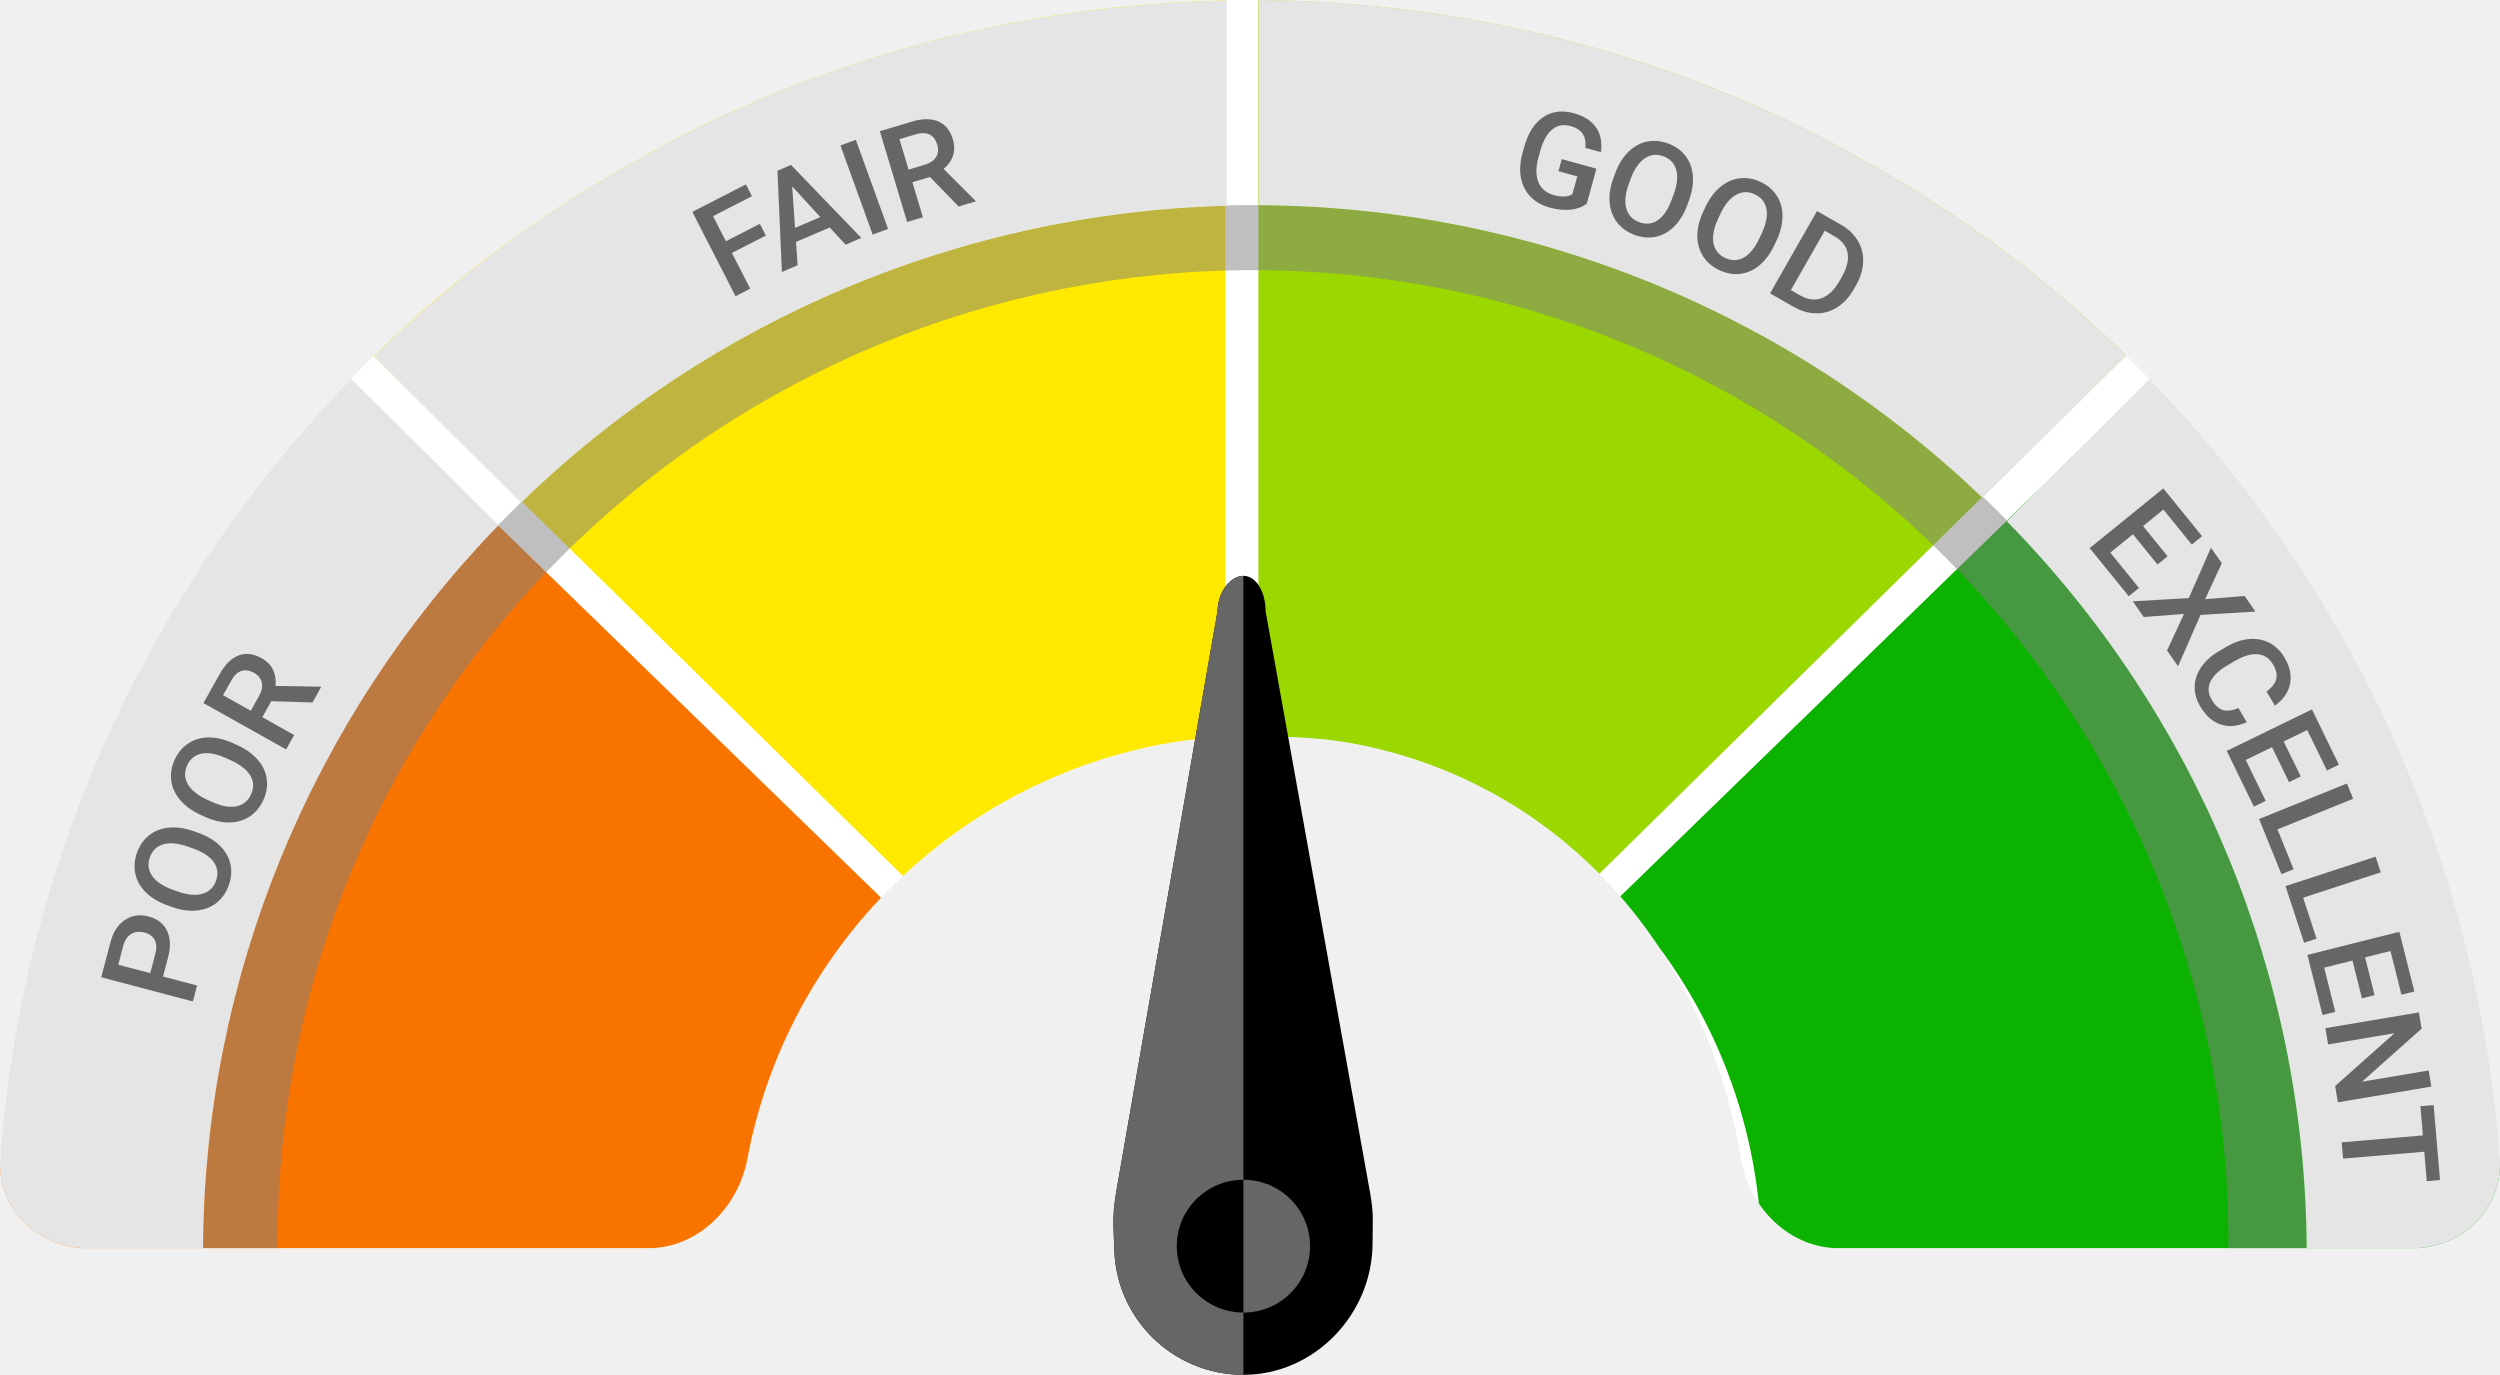
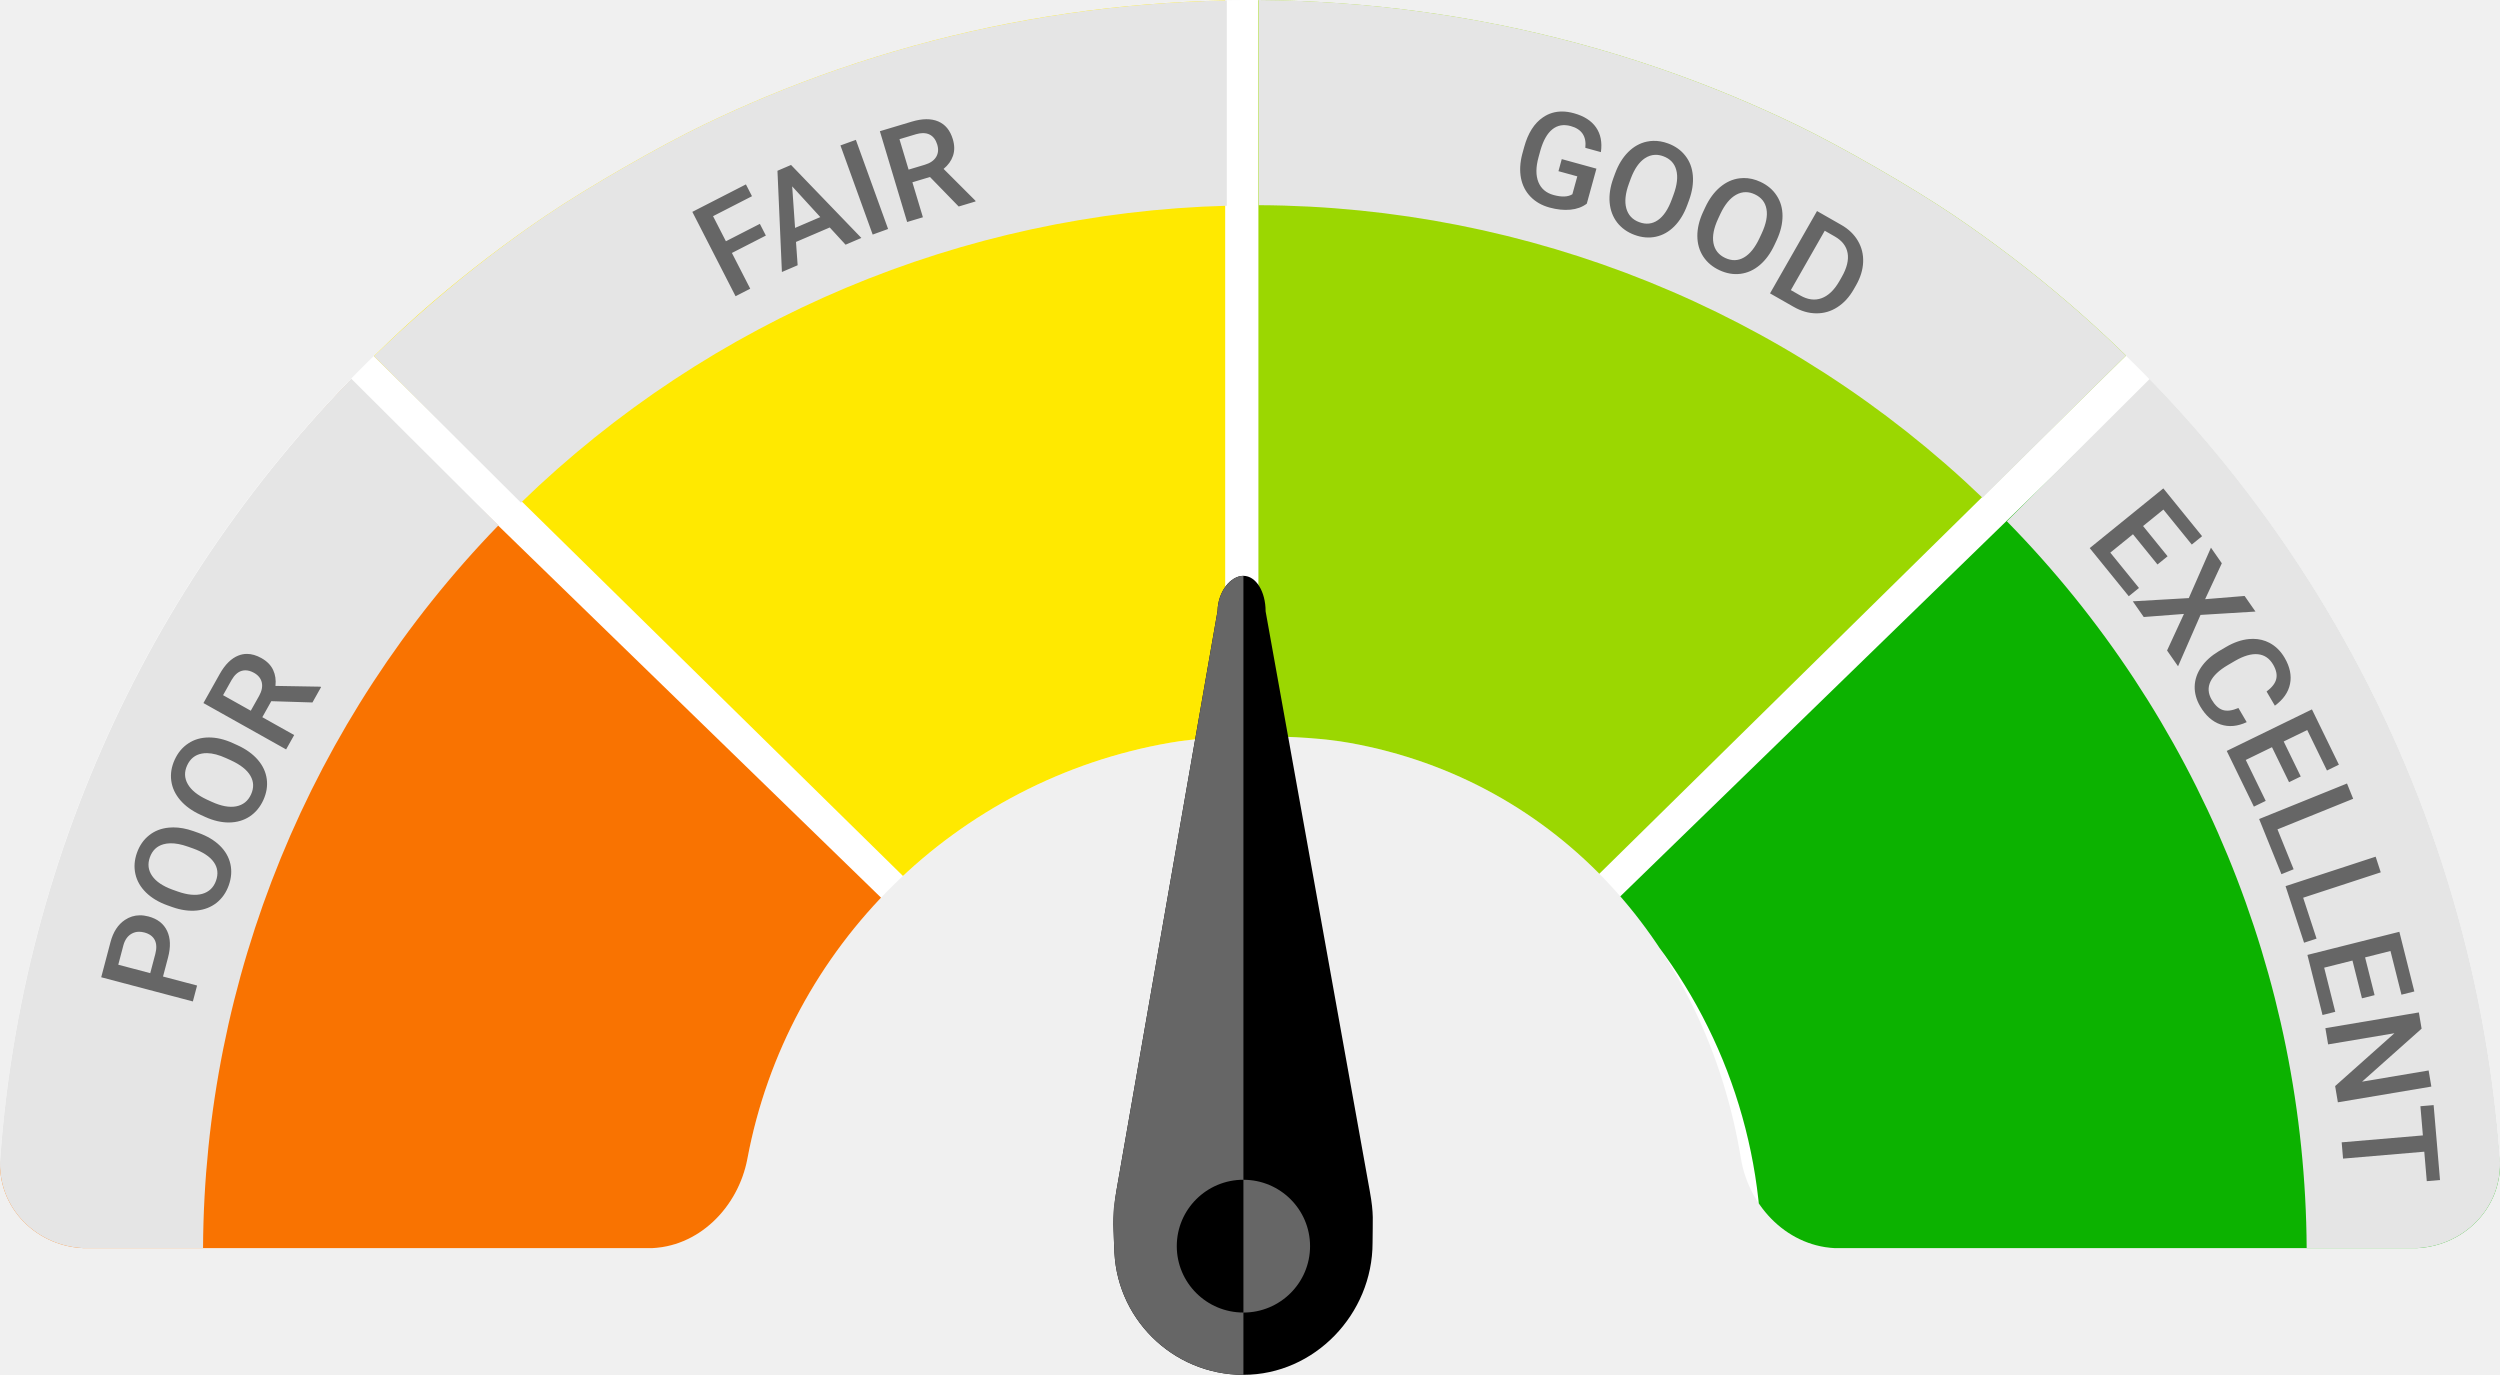
<svg xmlns="http://www.w3.org/2000/svg" width="400" height="220" version="1.1" viewBox="0 0 105.83 58.208">
  <defs>
    <clipPath id="a">
      <path d="m23.149 9.099c-13.438 9.074-21.972 23.8-23.14 39.93-0.152 2.101 1.577 3.812 3.692 3.812h23.734c2.115 0 3.816-1.723 4.204-3.792 1.684-8.986 8.844-16.036 17.883-17.606 2.081-0.362 5.541-0.367 7.62 7e-3 8.81 1.583 15.08 8.623 16.556 17.595 0.342 2.077 2.045 3.797 4.16 3.797h24.273c2.115 0 3.844-1.711 3.692-3.812-1.168-16.131-9.702-30.858-23.14-39.931-1.75-1.182-4.724-2.893-6.627-3.812-14.606-7.058-31.673-7.058-46.279 0-1.903 0.919-4.877 2.63-6.627 3.812z" fill="#0f0" stroke-linecap="round" stroke-width=".079" />
    </clipPath>
  </defs>
  <g clip-path="url(#a)">
    <path d="m52.914-0.002c-4.739 0-9.478 0.637-14.085 1.902-0.063 0.017-0.127 0.034-0.19 0.052-0.248 0.069-0.495 0.139-0.742 0.211-0.295 0.087-0.589 0.176-0.883 0.267-0.167 0.052-0.334 0.106-0.501 0.16-0.352 0.114-0.704 0.23-1.054 0.351-0.098 0.034-0.195 0.069-0.292 0.104-0.409 0.144-0.816 0.292-1.221 0.446-0.003 6.09e-4 -0.003 0.002-0.005 0.002-2.598 0.989-5.123 2.183-7.549 3.576-3.271 1.889-6.237 4.028-9 6.532-10.096 9.07-16.394 21.745-17.385 35.433-0.012 0.165-0.009 0.326 0.003 0.486-0.079 1.099-0.125 2.206-0.14 3.319l106.09 2.7e-5c-0.01-1.139-0.054-2.27-0.132-3.395 6e-3 -0.134 5e-3 -0.271-5e-3 -0.409-0.939-12.97-6.643-25.03-15.827-33.976l7e-3 -0.007c-3.204-3.156-6.665-5.732-10.563-7.984-4.145-2.38-8.575-4.179-13.168-5.367-0.054-0.014-0.108-0.029-0.162-0.042-0.403-0.103-0.807-0.2-1.212-0.294-0.124-0.029-0.247-0.057-0.371-0.084-0.37-0.082-0.741-0.162-1.113-0.237-0.152-0.031-0.304-0.059-0.456-0.088-0.273-0.052-0.547-0.103-0.821-0.151-0.25-0.044-0.5-0.085-0.75-0.126-0.217-0.035-0.433-0.069-0.651-0.101-0.418-0.062-0.837-0.118-1.257-0.171-0.07-0.009-0.14-0.018-0.21-0.027-0.007-7.93e-4 -0.013-0.001-0.02-0.002-0.277-0.033-0.554-0.064-0.832-0.093-1.829-0.19-3.665-0.289-5.501-0.289z" fill="#fff" stroke-width=".265" />
    <g stroke-width=".289">
      <path d="m14.799 16.135c-9.531 9.917-14.753 22.823-14.928 36.701h31.392c0.09-5.516 2.258-10.797 6.073-14.796z" fill="#f97301" />
      <path d="m51.864 0.02c-8.951 0.17-17.713 2.594-25.47 7.047-3.898 2.251-7.365 4.854-10.568 8.011l22.427 22.033c3.718-3.472 8.527-5.555 13.612-5.896z" fill="#ffe900" />
      <path d="m91.031 16.135c9.527 9.851 14.813 22.791 14.928 36.701h-31.392c-0.09-5.516-2.258-10.797-6.073-14.796z" fill="#0cb200" />
      <path d="m53.271 0.006v31.169c5.333 0.19 10.417 2.299 14.309 5.935l22.422-22.06c-3.204-3.156-6.665-5.732-10.563-7.984-7.962-4.572-16.979-7.006-26.168-7.061z" fill="#9bd701" />
    </g>
-     <path d="m53.118 8.681c-11.772 0.002-23.065 4.648-31.409 12.922-8.343 8.274-13.059 19.504-13.115 31.233h3.169c-0.004-0.087-0.007-0.173-0.01-0.26 0-10.911 4.35-21.375 12.094-29.09 7.744-7.715 18.246-12.049 29.198-12.049 10.951-3.7e-5 21.454 4.334 29.198 12.049 7.744 7.715 12.094 18.179 12.094 29.09-3e-3 0.087-0.006 0.173-0.01 0.26h3.321c-0.056-11.73-4.773-22.96-13.118-31.236-8.345-8.276-19.639-12.92-31.412-12.92z" fill="#808080" fill-opacity=".5" stroke-linecap="round" stroke-width=".079" />
    <path d="m53.286 0v8.686c11.439 0.052 22.391 4.479 30.636 12.384l6.079-6.018c-3.172-3.091-6.721-5.773-10.563-7.984-7.957-4.577-16.97-7.005-26.154-7.068zm-1.353 0.02c-8.97 0.166-17.759 2.574-25.538 7.048-3.9 2.243-7.431 4.951-10.568 8.011l6.225 6.202c8.026-7.793 18.696-12.272 29.881-12.571zm-37.062 16.013c-9.48 9.73-14.999 22.87-14.999 36.804h8.722c0.055-11.435 4.549-22.387 12.506-30.598zm76.125 0.014-6.042 6.019c8.076 8.228 12.627 19.261 12.693 30.768h8.313c-8.6e-4 -13.734-5.367-26.929-14.964-36.79z" fill="#e5e5e5" stroke-linecap="round" stroke-width=".079" />
    <path transform="matrix(.26458 0 0 .26458 -.0013636 0)" d="m249.96 17.842c-1.132-0.009-2.157 0.301-3.076 0.928-1.399 0.948-2.4 2.527-3.008 4.736l-0.316 1.145c-0.359 1.385-0.427 2.666-0.203 3.844 0.232 1.173 0.744 2.167 1.535 2.982 0.791 0.815 1.8 1.392 3.025 1.728 1.192 0.328 2.305 0.443 3.34 0.346s1.912-0.419 2.631-0.963l1.541-5.604-5.545-1.525-0.529 1.93 3.014 0.828-0.787 2.863c-0.711 0.438-1.717 0.478-3.016 0.121-1.185-0.326-1.994-1.016-2.424-2.07-0.422-1.059-0.415-2.381 0.02-3.961l0.309-1.125c0.456-1.581 1.092-2.699 1.906-3.353 0.822-0.66 1.803-0.833 2.941-0.52 1.761 0.484 2.539 1.644 2.336 3.482l2.492 0.686c0.222-1.567-0.037-2.882-0.773-3.949-0.737-1.067-1.918-1.824-3.545-2.272-0.651-0.179-1.274-0.273-1.867-0.277zm-101.76 1.232c-0.703 0.006-1.472 0.135-2.311 0.387l-5.109 1.533 4.363 14.527 2.523-0.758-1.682-5.598 2.814-0.846 4.594 4.723 2.703-0.812-0.039-0.129-5.08-5.076c0.732-0.604 1.232-1.302 1.502-2.094 0.274-0.8 0.266-1.685-0.025-2.656-0.427-1.423-1.209-2.374-2.346-2.852-0.568-0.239-1.205-0.356-1.908-0.35zm-0.553 2.227c0.419-0.007 0.787 0.071 1.105 0.236 0.573 0.292 0.977 0.827 1.211 1.605 0.224 0.745 0.162 1.406-0.188 1.982-0.351 0.569-0.953 0.981-1.805 1.236l-2.594 0.779-1.461-4.869 2.662-0.799c0.386-0.11 0.743-0.167 1.068-0.172zm-10.707 1.076-2.469 0.893 5.158 14.262 2.469-0.893-5.158-14.262zm127.59 0.162c-0.351 0.009-0.699 0.051-1.045 0.125-1.099 0.232-2.093 0.789-2.978 1.67-0.879 0.883-1.574 2.018-2.084 3.406l-0.295 0.803c-0.494 1.365-0.688 2.658-0.582 3.881 0.112 1.225 0.514 2.286 1.205 3.184 0.7 0.893 1.627 1.553 2.781 1.977 1.167 0.429 2.299 0.525 3.398 0.293 1.108-0.237 2.095-0.79 2.963-1.662 0.87-0.879 1.562-2.015 2.074-3.41l0.291-0.793c0.504-1.391 0.703-2.697 0.598-3.92-0.103-1.229-0.503-2.285-1.199-3.17-0.687-0.889-1.609-1.546-2.769-1.973-0.798-0.293-1.585-0.43-2.357-0.41zm0.338 2.234c0.409-0.007 0.829 0.069 1.264 0.229 1.095 0.402 1.786 1.133 2.07 2.191 0.291 1.061 0.146 2.382-0.434 3.959l-0.273 0.742c-0.589 1.603-1.335 2.714-2.234 3.33-0.893 0.619-1.887 0.727-2.982 0.324-1.082-0.398-1.771-1.136-2.07-2.215-0.292-1.077-0.151-2.397 0.424-3.961l0.301-0.82c0.576-1.527 1.316-2.599 2.223-3.213 0.543-0.367 1.115-0.556 1.713-0.566zm-138.3 1.619-2.174 0.932 0.711 16.197 2.519-1.08-0.264-3.731 5.4-2.314 2.531 2.756 2.527-1.082-11.252-11.678zm152.38 2.096c-0.211 0.003-0.422 0.018-0.633 0.045-1.115 0.139-2.151 0.61-3.107 1.412-0.951 0.806-1.738 1.88-2.363 3.221l-0.361 0.773c-0.607 1.318-0.91 2.591-0.908 3.818 0.008 1.23 0.319 2.321 0.932 3.273 0.622 0.949 1.492 1.683 2.606 2.203 1.127 0.526 2.247 0.719 3.361 0.58 1.124-0.142 2.155-0.61 3.094-1.406 0.941-0.802 1.725-1.878 2.353-3.225l0.357-0.764c0.619-1.343 0.928-2.628 0.926-3.856 7.8e-4 -1.233-0.309-2.32-0.928-3.26-0.61-0.943-1.474-1.677-2.594-2.199-0.91-0.425-1.822-0.631-2.734-0.617zm-159.6 1.016-8.574 4.394 6.918 13.498 2.346-1.203-2.932-5.719 5.432-2.783-0.959-1.873-5.434 2.783-2.057-4.014 6.231-3.193-0.971-1.891zm7.402 0.314 4.5 4.916-4.039 1.732-0.461-6.648zm152.58 0.928c0.469 0.002 0.946 0.116 1.43 0.342 1.057 0.493 1.683 1.278 1.877 2.357 0.2 1.082-0.055 2.385-0.766 3.908l-0.334 0.717c-0.722 1.548-1.559 2.591-2.508 3.129-0.942 0.541-1.941 0.566-2.998 0.072-1.045-0.487-1.672-1.28-1.879-2.381-0.201-1.097 0.053-2.402 0.758-3.912l0.369-0.793c0.703-1.473 1.532-2.478 2.486-3.014 0.512-0.286 1.033-0.428 1.564-0.426zm11.395 3.022-7.519 13.172 3.791 2.162c1.188 0.678 2.386 1.023 3.596 1.033 1.215 0.014 2.34-0.31 3.375-0.975 1.041-0.661 1.918-1.617 2.631-2.865l0.377-0.66c0.702-1.23 1.079-2.462 1.129-3.697 0.049-1.235-0.231-2.371-0.84-3.406-0.603-1.032-1.486-1.879-2.65-2.543l-3.889-2.221zm1.234 3.15 1.602 0.914c1.182 0.675 1.87 1.567 2.061 2.676 0.191 1.109-0.124 2.377-0.939 3.807l-0.418 0.732c-0.814 1.398-1.758 2.29-2.834 2.676-1.066 0.383-2.2 0.232-3.4-0.453l-1.492-0.852 5.422-9.5zm54.176 41.225-11.779 9.555 6.248 7.701 1.635-1.324-4.588-5.654 3.625-2.941 3.924 4.838 1.617-1.312-3.924-4.838 3.252-2.637 4.541 5.598 1.65-1.338-6.201-7.646zm7.619 9.484-3.545 8.068-8.959 0.516 1.75 2.512 6.434-0.494-2.701 5.854 1.756 2.522 3.596-8.217 8.791-0.537-1.738-2.496-6.318 0.516 2.674-5.746-1.738-2.496zm6.748 14.592c-0.217-9.3e-4 -0.438 0.01-0.662 0.031-1.197 0.113-2.414 0.531-3.648 1.254l-1.223 0.715c-1.194 0.723-2.121 1.567-2.779 2.531-0.659 0.965-1.005 1.988-1.039 3.07-0.025 1.085 0.269 2.148 0.879 3.191 0.873 1.492 1.962 2.461 3.268 2.904 1.311 0.44 2.704 0.316 4.178-0.369l-1.326-2.266c-1.005 0.427-1.841 0.533-2.506 0.318-0.665-0.214-1.257-0.767-1.779-1.66-0.572-0.977-0.636-1.938-0.191-2.883 0.449-0.938 1.381-1.821 2.795-2.648l1.16-0.68c1.403-0.805 2.619-1.153 3.647-1.047 1.037 0.109 1.845 0.658 2.424 1.647 0.498 0.851 0.665 1.618 0.502 2.301-0.154 0.686-0.669 1.357-1.547 2.016l1.326 2.266c1.348-0.982 2.156-2.144 2.426-3.484s-0.018-2.731-0.863-4.176c-0.628-1.073-1.436-1.872-2.426-2.394-0.802-0.42-1.673-0.633-2.613-0.637zm-321.01 2.406c-0.452 0.002-0.895 0.087-1.326 0.254-1.15 0.446-2.152 1.433-3.008 2.959l-2.609 4.652 13.229 7.418 1.289-2.299-5.096-2.857 1.435-2.562 6.586 0.205 1.381-2.461-0.119-0.066-7.18-0.123c0.107-0.943-0.019-1.794-0.375-2.551-0.358-0.766-0.979-1.397-1.863-1.893-0.81-0.454-1.591-0.68-2.344-0.676zm-0.24 2.627c0.443-0.004 0.907 0.131 1.395 0.404 0.678 0.38 1.093 0.898 1.242 1.555 0.143 0.653-0.003 1.369-0.438 2.144l-1.326 2.361-4.434-2.486 1.361-2.426c0.461-0.793 0.996-1.28 1.607-1.463 0.192-0.059 0.39-0.088 0.592-0.09zm330.66 6.252-13.633 6.646 4.344 8.914 1.893-0.922-3.191-6.547 4.195-2.043 2.731 5.598 1.871-0.912-2.728-5.6 3.764-1.834 3.158 6.479 1.91-0.93-4.312-8.85zm-336.53 4.492c-1.233 0.009-2.319 0.325-3.254 0.951-0.939 0.617-1.666 1.489-2.18 2.613-0.514 1.124-0.696 2.246-0.545 3.369 0.147 1.114 0.628 2.147 1.438 3.098 0.813 0.944 1.891 1.723 3.236 2.338l0.777 0.355c1.323 0.597 2.597 0.89 3.824 0.879 1.23-0.018 2.32-0.337 3.268-0.957 0.945-0.629 1.672-1.503 2.184-2.621 0.517-1.131 0.7-2.254 0.553-3.367-0.151-1.123-0.627-2.15-1.43-3.082-0.809-0.935-1.891-1.712-3.242-2.33l-0.768-0.35c-1.348-0.609-2.634-0.908-3.861-0.896zm-0.248 2.508c0.894 0.014 1.914 0.282 3.061 0.807l0.721 0.328c1.554 0.71 2.603 1.538 3.148 2.482 0.548 0.938 0.581 1.939 0.096 3-0.479 1.048-1.268 1.679-2.367 1.895-1.096 0.209-2.402-0.033-3.918-0.727l-0.795-0.363c-1.478-0.691-2.49-1.512-3.033-2.463-0.546-0.96-0.581-1.958-0.107-2.994 0.485-1.061 1.266-1.692 2.344-1.895 0.27-0.052 0.553-0.075 0.852-0.07zm342.39 4.856-14.061 5.684 3.568 8.828 1.951-0.789-2.582-6.383 12.111-4.896-0.988-2.443zm-347.81 7.025c-0.235 7.5e-4 -0.468 0.013-0.697 0.035-1.228 0.116-2.281 0.526-3.158 1.23-0.882 0.696-1.529 1.627-1.943 2.791-0.415 1.165-0.5 2.299-0.252 3.404 0.243 1.097 0.81 2.082 1.699 2.959 0.892 0.87 2.034 1.555 3.428 2.051l0.805 0.287c1.37 0.48 2.665 0.661 3.887 0.543 1.224-0.124 2.281-0.536 3.172-1.236 0.886-0.709 1.537-1.643 1.949-2.801 0.417-1.171 0.503-2.306 0.26-3.402-0.248-1.105-0.812-2.088-1.693-2.947-0.887-0.861-2.032-1.541-3.432-2.039l-0.795-0.283c-1.134-0.398-2.209-0.595-3.228-0.592zm-0.498 2.543c0.84-0.021 1.804 0.161 2.893 0.549l0.746 0.266c1.609 0.573 2.726 1.306 3.352 2.199 0.628 0.887 0.747 1.881 0.355 2.981-0.387 1.086-1.119 1.784-2.195 2.094-1.074 0.303-2.395 0.174-3.965-0.385l-0.824-0.293c-1.533-0.56-2.611-1.291-3.234-2.191-0.627-0.909-0.749-1.9-0.367-2.973 0.391-1.099 1.114-1.795 2.17-2.09 0.331-0.094 0.688-0.147 1.07-0.156zm352.89 2.141-14.416 4.715 2.961 9.051 2-0.654-2.141-6.545 12.414-4.061-0.818-2.506zm-357.75 9.381c-0.854 0.008-1.644 0.255-2.371 0.742-1.106 0.735-1.876 1.92-2.309 3.559l-1.482 5.611 14.664 3.871 0.674-2.547-5.449-1.44 0.801-3.031c0.449-1.699 0.398-3.124-0.152-4.275-0.549-1.158-1.542-1.925-2.978-2.305-0.482-0.127-0.949-0.19-1.397-0.186zm-0.109 2.633c0.27-0.001 0.552 0.037 0.85 0.115 0.806 0.213 1.36 0.615 1.664 1.205 0.297 0.588 0.325 1.336 0.086 2.242l-0.809 3.062-5.115-1.352 0.826-3.133c0.237-0.842 0.657-1.441 1.262-1.799 0.374-0.225 0.787-0.339 1.236-0.342zm361.65 0.006-14.709 3.697 2.418 9.619 2.039-0.514-1.775-7.062 4.527-1.137 1.518 6.041 2.022-0.508-1.52-6.041 4.061-1.022 1.758 6.99 2.061-0.518-2.398-9.547zm3.123 12.9-14.957 2.518 0.438 2.598 10.611-1.785-9.488 8.453 0.438 2.598 14.955-2.518-0.434-2.578-10.652 1.793 9.527-8.48-0.438-2.598zm2.365 14.828-2.117 0.18 0.396 4.67-12.994 1.107 0.221 2.606 12.996-1.107 0.4 4.713 2.117-0.182-1.02-11.986z" fill="#666" />
  </g>
  <g id="hand" transform="matrix(.28946 0 0 .28839 126 -138.93)">
    <path d="m-253.45 566.27c-1.858 2e-3 -3.729 2.292-3.783 5.151l-14.79 85.096c-0.585 3.364-0.301 4.83-0.315 8.151 0 10.432 8.457 18.888 18.888 18.888 10.432 0 18.888-8.944 18.888-19.376 0-3.387 0.216-4.115-0.405-7.583l-15.237-85.113c1.5e-4 -2.9-1.406-5.213-3.247-5.213z" />
    <path d="m-253.45 566.27c-1.858 2e-3 -3.729 2.292-3.783 5.151l-14.79 85.096c-0.585 3.364-0.618 4.714-0.315 8.151 0 10.432 8.457 18.888 18.888 18.888z" fill="#666" />
    <circle cx="-253.45" cy="664.67" r="9.746" fill="#666" />
    <path d="m-253.45 654.92a9.746 9.746 0 0 0-9.746 9.746 9.746 9.746 0 0 0 9.746 9.746z" />
  </g>
</svg>
